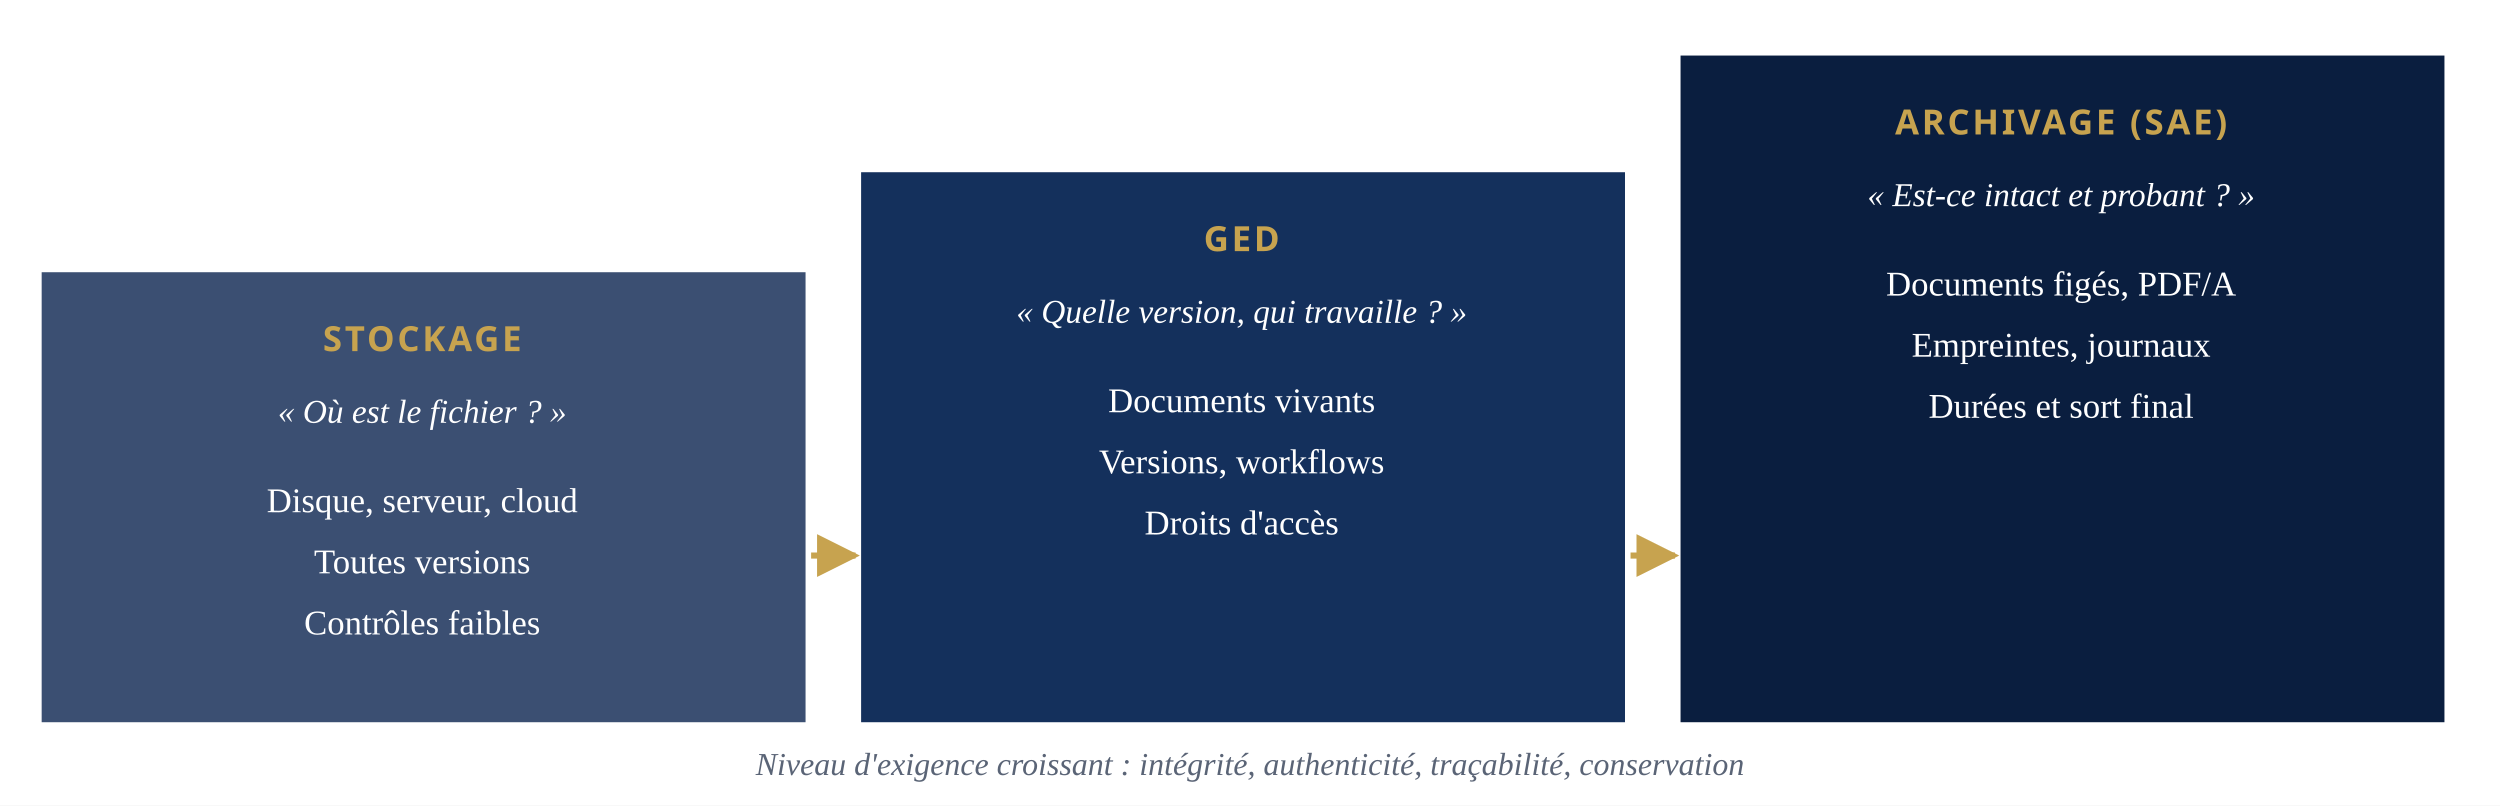
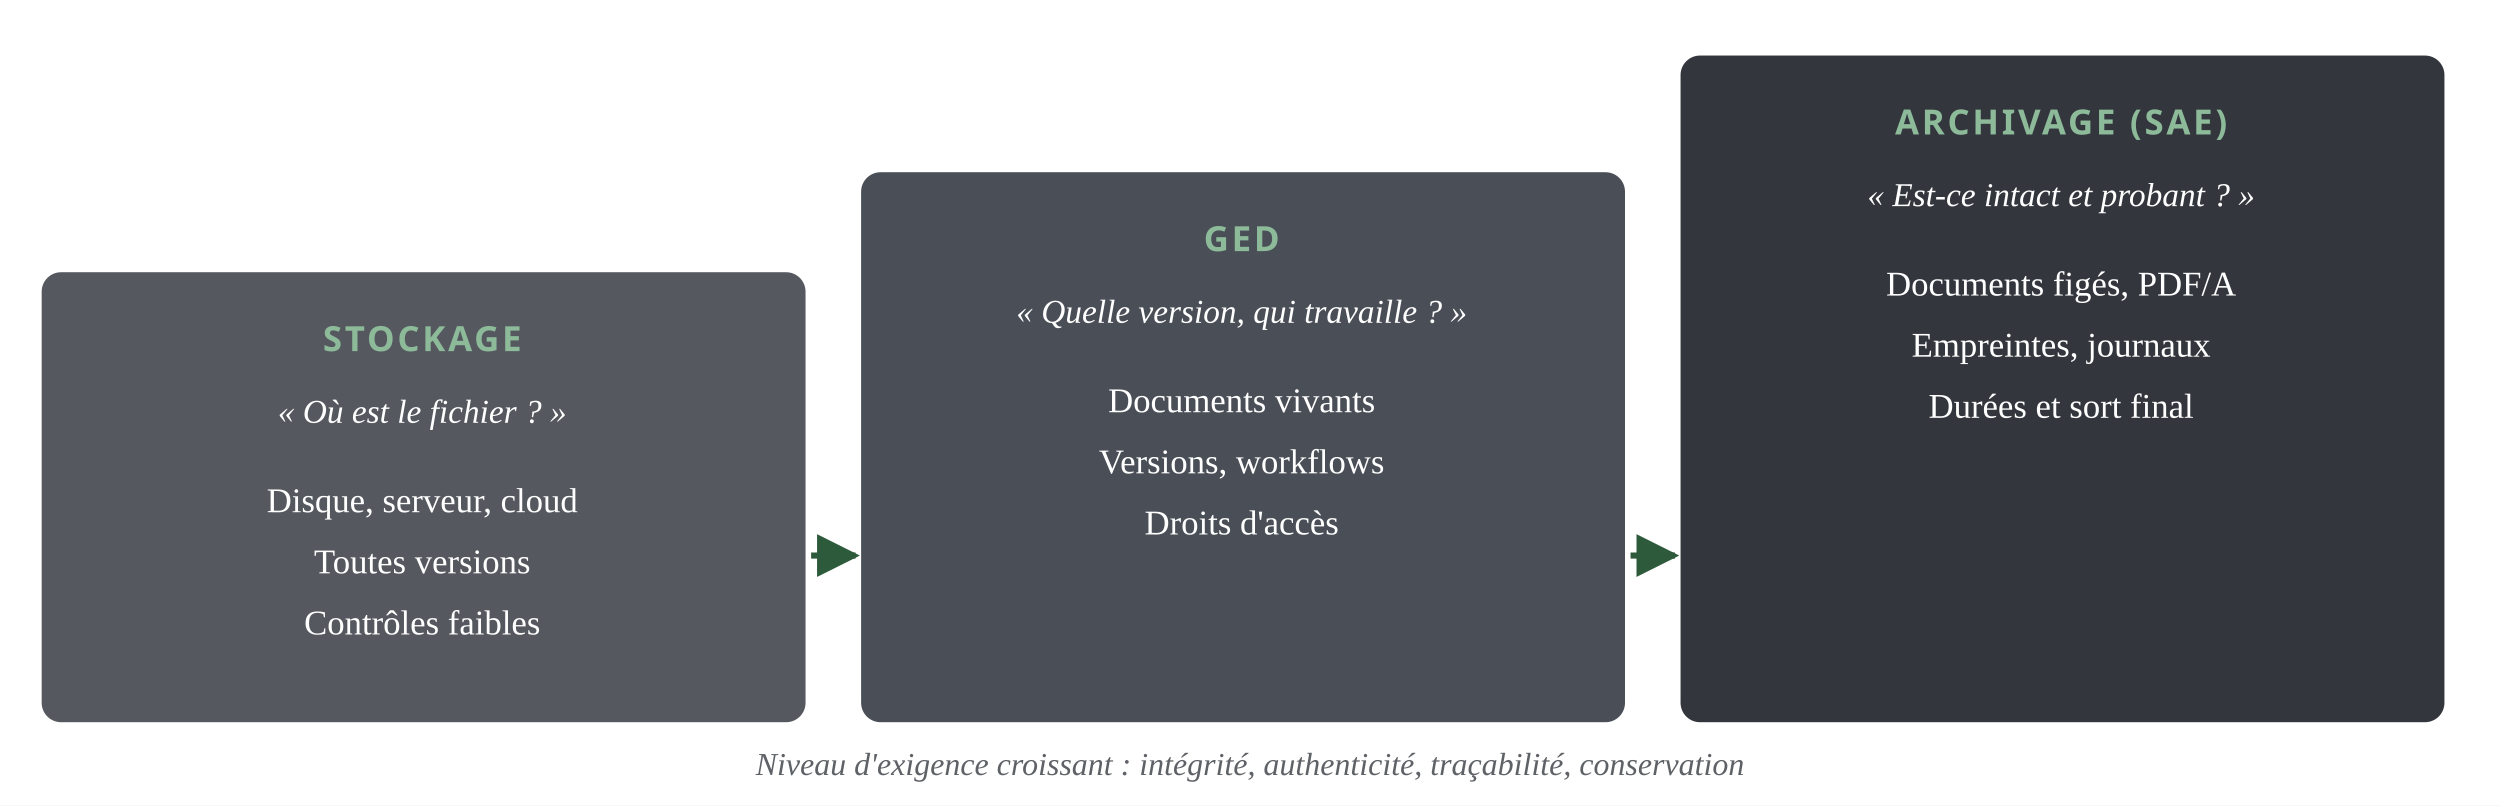
<svg xmlns="http://www.w3.org/2000/svg" viewBox="0 0 900 290" width="900" height="290">
  <defs>
    <marker id="ar" viewBox="0 0 10 10" refX="9" refY="5" markerWidth="7" markerHeight="7" orient="auto-start-reverse">
-       <path d="M0 0L10 5L0 10z" fill="#0A1E3F" />
+       <path d="M0 0L10 5L0 10z" fill="#33373D" />
    </marker>
    <marker id="arg" viewBox="0 0 10 10" refX="9" refY="5" markerWidth="7" markerHeight="7" orient="auto-start-reverse">
-       <path d="M0 0L10 5L0 10z" fill="#C7A34F" />
+       <path d="M0 0L10 5L0 10z" fill="#2D5A3B" />
    </marker>
  </defs>
  <rect width="900" height="290" fill="white" />
-   <rect x="15" y="98.0" width="275" height="162.0" rx="0" fill="#3B4F72" stroke="none" stroke-width="1" />
-   <text x="152" y="126.4" font-family="Montserrat" font-size="12.5" font-weight="800" fill="#C7A34F" text-anchor="middle" letter-spacing="1">STOCKAGE</text>
+   <rect x="15" y="98.0" width="275" height="162.0" rx="7" fill="#55595F" stroke="none" stroke-width="1" />
+   <text x="152" y="126.4" font-family="Montserrat" font-size="12.5" font-weight="800" fill="#8DBB9A" text-anchor="middle" letter-spacing="1">STOCKAGE</text>
  <text x="152" y="152.2" font-family="Source Sans 3" font-size="12" font-weight="400" fill="white" text-anchor="middle" letter-spacing="0" font-style="italic">« Où est le fichier ? »</text>
  <text x="152" y="184.4" font-family="Source Sans 3" font-size="12.5" font-weight="400" fill="white" text-anchor="middle" letter-spacing="0">Disque, serveur, cloud</text>
  <text x="152" y="206.4" font-family="Source Sans 3" font-size="12.5" font-weight="400" fill="white" text-anchor="middle" letter-spacing="0">Toutes versions</text>
  <text x="152" y="228.4" font-family="Source Sans 3" font-size="12.5" font-weight="400" fill="white" text-anchor="middle" letter-spacing="0">Contrôles faibles</text>
-   <line x1="292" y1="200" x2="308" y2="200" stroke="#C7A34F" stroke-width="2.2" marker-end="url(#arg)" />
-   <rect x="310" y="62.0" width="275" height="198.0" rx="0" fill="#14305C" stroke="none" stroke-width="1" />
-   <text x="447" y="90.4" font-family="Montserrat" font-size="12.5" font-weight="800" fill="#C7A34F" text-anchor="middle" letter-spacing="1">GED</text>
+   <line x1="292" y1="200" x2="308" y2="200" stroke="#2D5A3B" stroke-width="2.2" marker-end="url(#arg)" />
+   <rect x="310" y="62.0" width="275" height="198.0" rx="7" fill="#4A4F57" stroke="none" stroke-width="1" />
+   <text x="447" y="90.4" font-family="Montserrat" font-size="12.5" font-weight="800" fill="#8DBB9A" text-anchor="middle" letter-spacing="1">GED</text>
  <text x="447" y="116.2" font-family="Source Sans 3" font-size="12" font-weight="400" fill="white" text-anchor="middle" letter-spacing="0" font-style="italic">« Quelle version, qui travaille ? »</text>
  <text x="447" y="148.4" font-family="Source Sans 3" font-size="12.5" font-weight="400" fill="white" text-anchor="middle" letter-spacing="0">Documents vivants</text>
  <text x="447" y="170.4" font-family="Source Sans 3" font-size="12.5" font-weight="400" fill="white" text-anchor="middle" letter-spacing="0">Versions, workflows</text>
  <text x="447" y="192.4" font-family="Source Sans 3" font-size="12.5" font-weight="400" fill="white" text-anchor="middle" letter-spacing="0">Droits d'accès</text>
-   <line x1="587" y1="200" x2="603" y2="200" stroke="#C7A34F" stroke-width="2.2" marker-end="url(#arg)" />
-   <rect x="605" y="20" width="275" height="240" rx="0" fill="#0A1E3F" stroke="none" stroke-width="1" />
-   <text x="742" y="48.4" font-family="Montserrat" font-size="12.5" font-weight="800" fill="#C7A34F" text-anchor="middle" letter-spacing="1">ARCHIVAGE (SAE)</text>
+   <line x1="587" y1="200" x2="603" y2="200" stroke="#2D5A3B" stroke-width="2.2" marker-end="url(#arg)" />
+   <rect x="605" y="20" width="275" height="240" rx="7" fill="#33373D" stroke="none" stroke-width="1" />
+   <text x="742" y="48.4" font-family="Montserrat" font-size="12.5" font-weight="800" fill="#8DBB9A" text-anchor="middle" letter-spacing="1">ARCHIVAGE (SAE)</text>
  <text x="742" y="74.2" font-family="Source Sans 3" font-size="12" font-weight="400" fill="white" text-anchor="middle" letter-spacing="0" font-style="italic">« Est-ce intact et probant ? »</text>
  <text x="742" y="106.4" font-family="Source Sans 3" font-size="12.5" font-weight="400" fill="white" text-anchor="middle" letter-spacing="0">Documents figés, PDF/A</text>
  <text x="742" y="128.4" font-family="Source Sans 3" font-size="12.5" font-weight="400" fill="white" text-anchor="middle" letter-spacing="0">Empreintes, journaux</text>
  <text x="742" y="150.4" font-family="Source Sans 3" font-size="12.5" font-weight="400" fill="white" text-anchor="middle" letter-spacing="0">Durées et sort final</text>
-   <text x="450" y="279.0" font-family="Source Sans 3" font-size="11.5" font-weight="400" fill="#5A6476" text-anchor="middle" letter-spacing="0" font-style="italic">Niveau d'exigence croissant : intégrité, authenticité, traçabilité, conservation</text>
+   <text x="450" y="279.0" font-family="Source Sans 3" font-size="11.5" font-weight="400" fill="#5E6166" text-anchor="middle" letter-spacing="0" font-style="italic">Niveau d'exigence croissant : intégrité, authenticité, traçabilité, conservation</text>
</svg>
